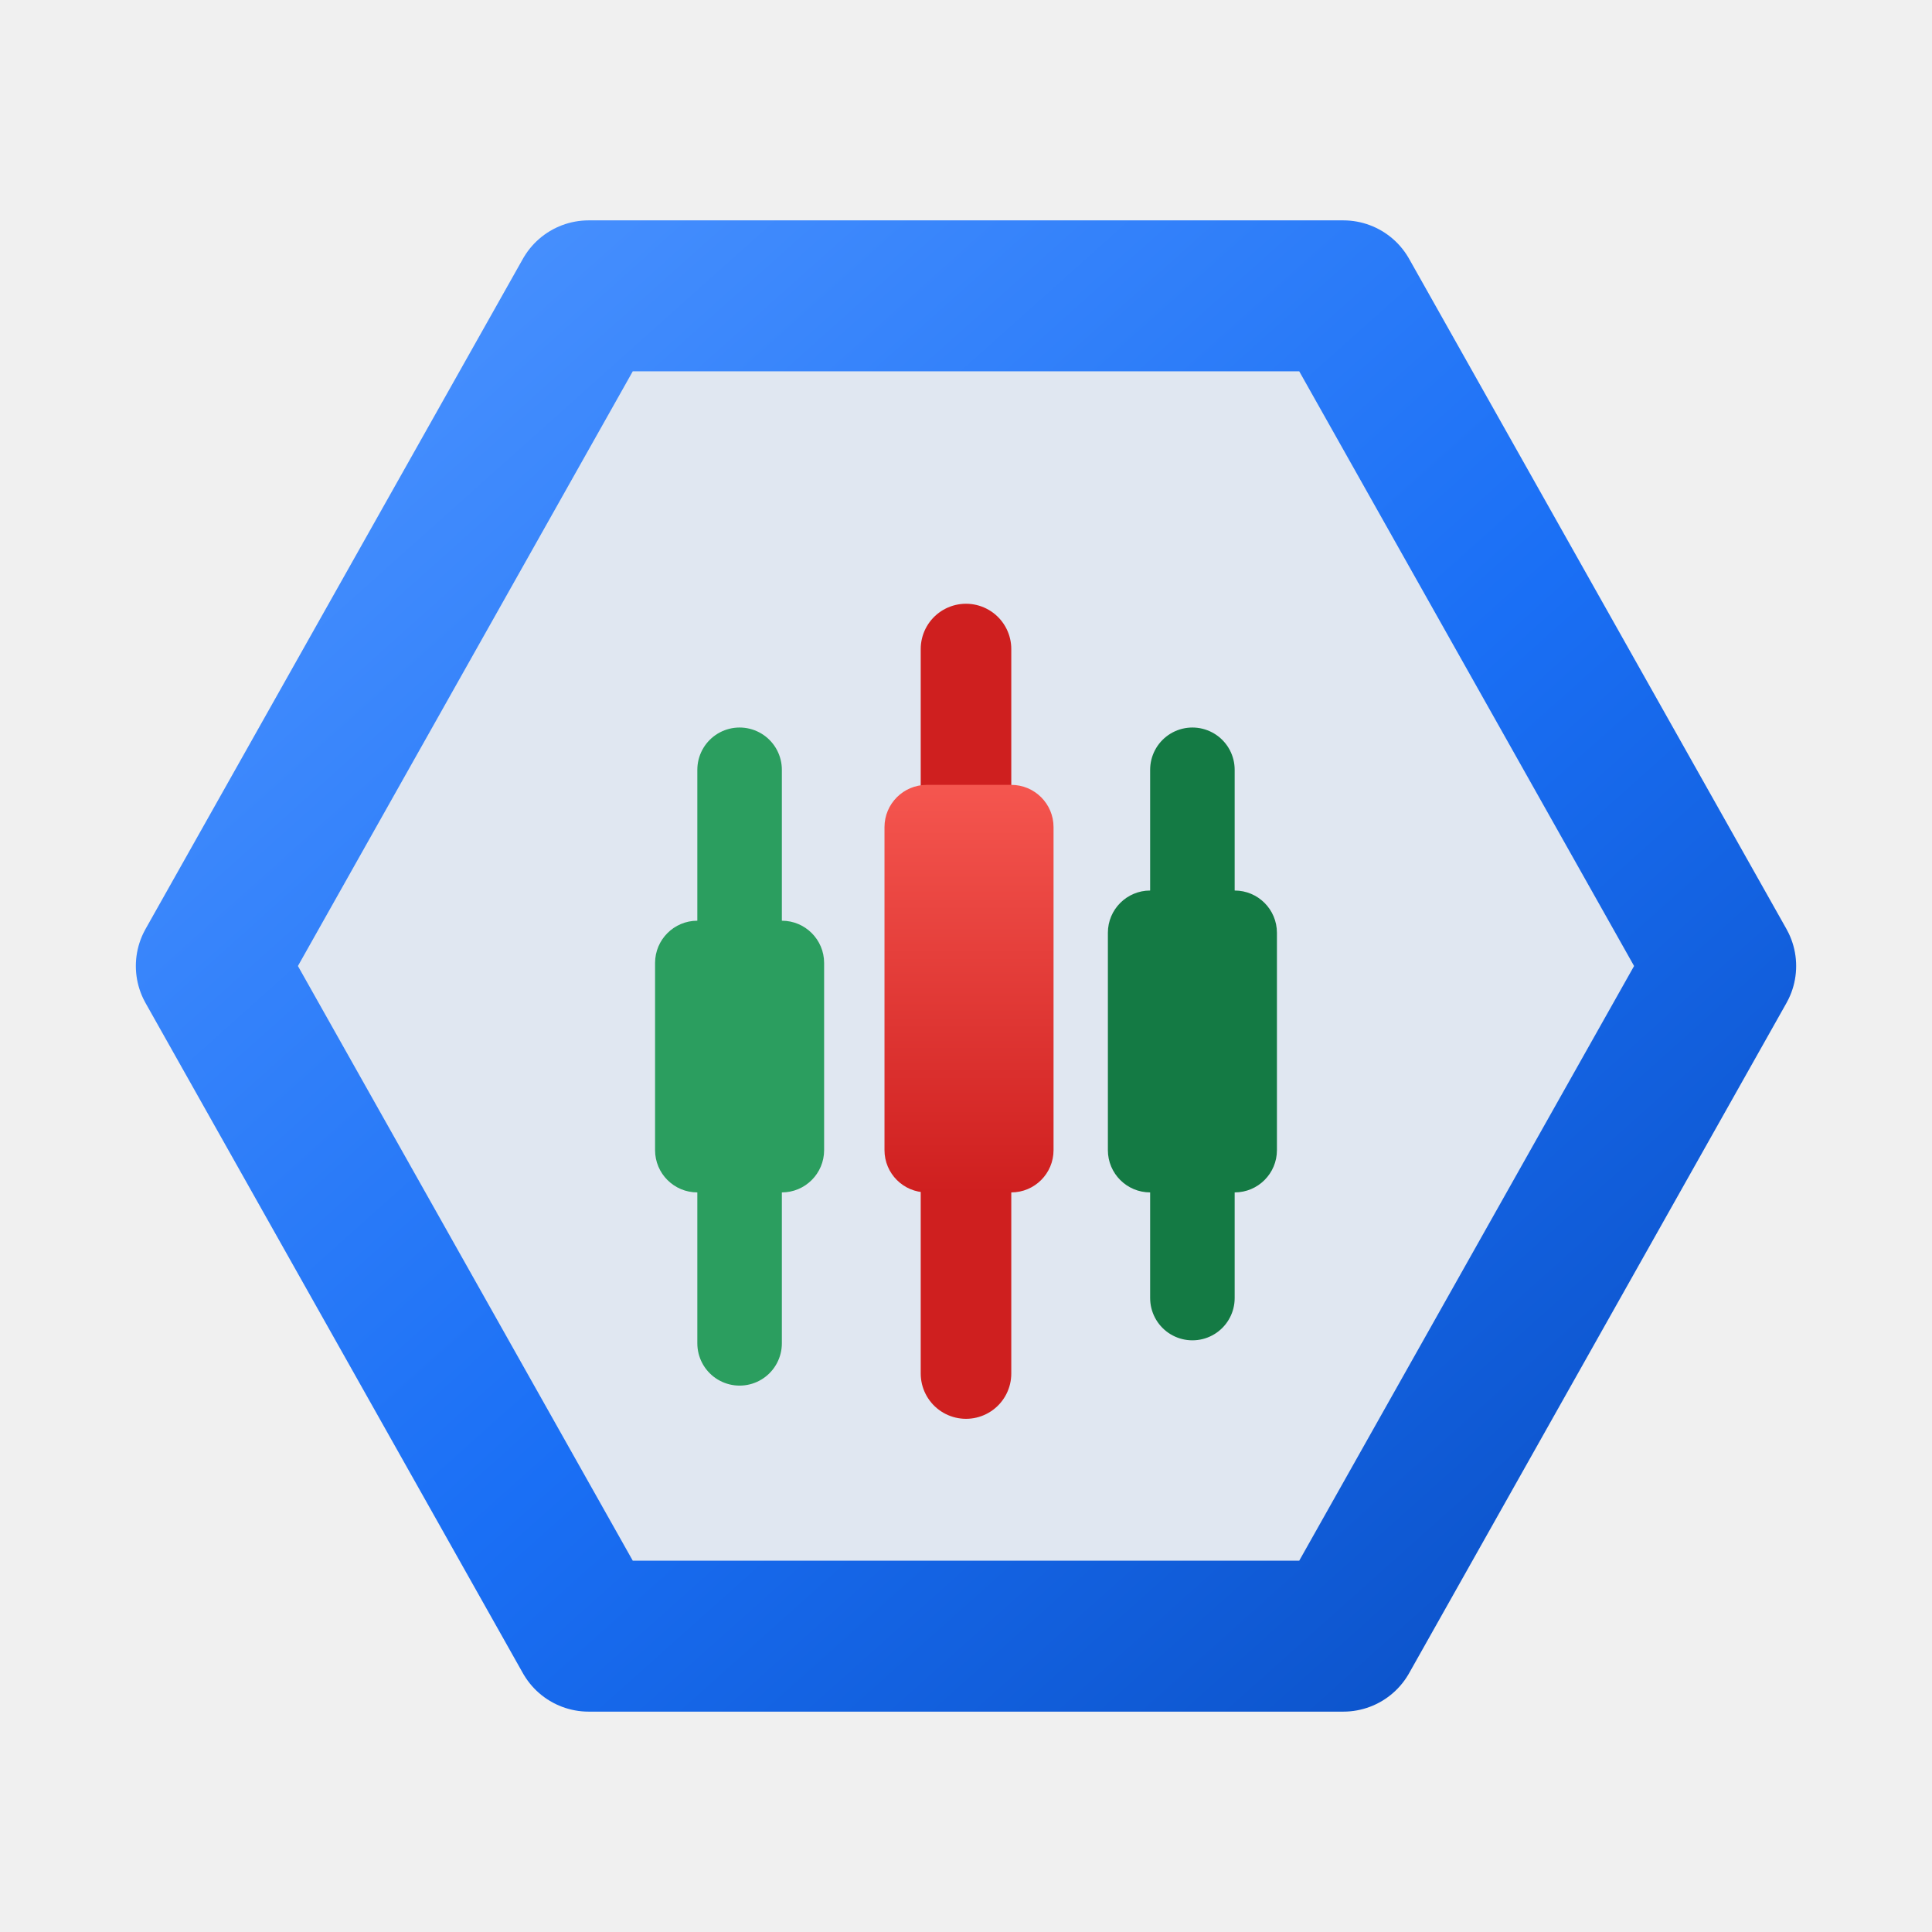
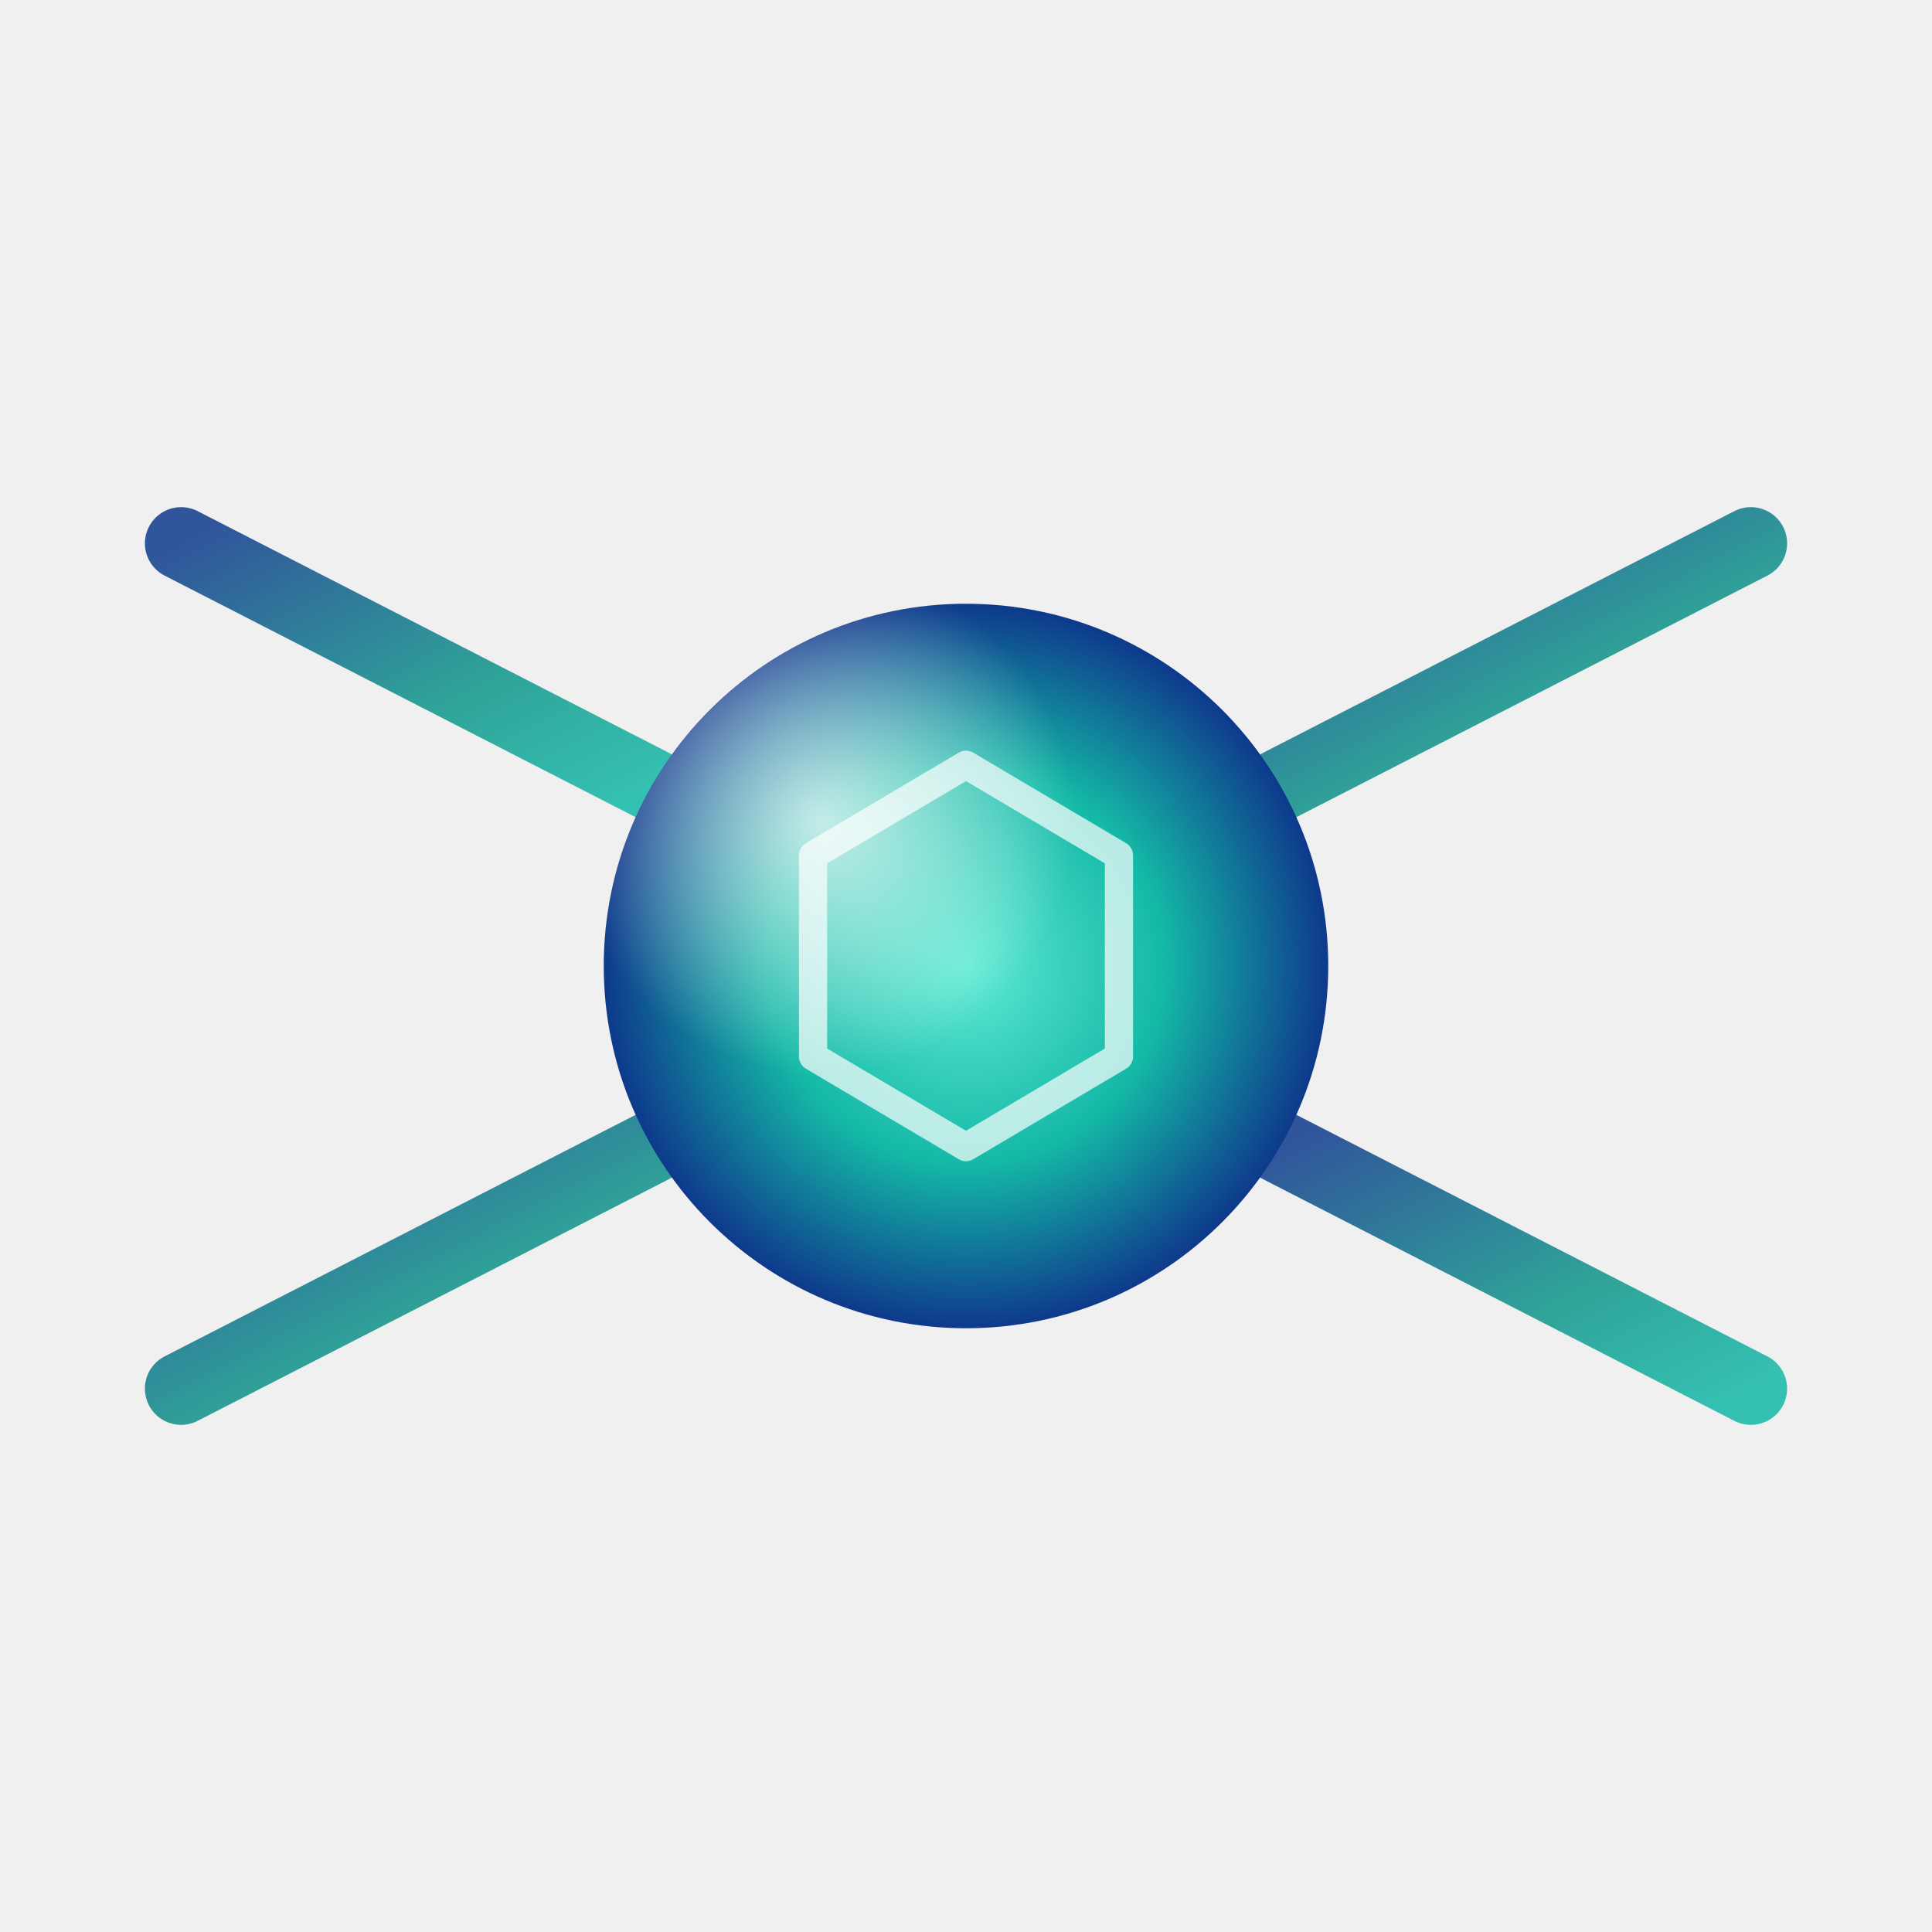
- <svg xmlns="http://www.w3.org/2000/svg" viewBox="0 0 64 64" width="64" height="64" role="img" aria-label="UniHive">
+ <svg xmlns="http://www.w3.org/2000/svg" viewBox="0 0 96 96" width="96" height="96" role="img" aria-label="UniHive">
  <defs>
-     <linearGradient id="uh-hex" x1="0" y1="0" x2="1" y2="1">
-       <stop offset="0" stop-color="#4d94ff" />
-       <stop offset="0.55" stop-color="#1a6ff5" />
-       <stop offset="1" stop-color="#0a4fc4" />
+     <linearGradient id="uh-stroke" x1="0" y1="0" x2="1" y2="1">
+       <stop offset="0" stop-color="#0e3a8c" />
+       <stop offset="0.6" stop-color="#0d9488" />
+       <stop offset="1" stop-color="#14b8a6" />
    </linearGradient>
-     <linearGradient id="uh-red" x1="0" y1="0" x2="0" y2="1">
-       <stop offset="0" stop-color="#f5564f" />
-       <stop offset="1" stop-color="#cf1f1f" />
-     </linearGradient>
+     <radialGradient id="uh-node" cx="0.5" cy="0.5" r="0.5">
+       <stop offset="0" stop-color="#5eead4" />
+       <stop offset="0.55" stop-color="#14b8a6" />
+       <stop offset="1" stop-color="#0e3a8c" />
+     </radialGradient>
+     <radialGradient id="uh-glass" cx="0.3" cy="0.3" r="0.35">
+       <stop offset="0" stop-color="#ffffff" stop-opacity="0.75" />
+       <stop offset="1" stop-color="#ffffff" stop-opacity="0" />
+     </radialGradient>
  </defs>
-   <polygon points="57,32 44.5,54.2 19.5,54.2 7,32 19.5,9.8 44.5,9.8" fill="#0d6efd" fill-opacity="0.07" stroke="url(#uh-hex)" stroke-width="5" stroke-linejoin="round" />
-   <g stroke-linecap="round">
-     <line x1="24.5" y1="25.5" x2="24.5" y2="44.5" stroke="#2b9e5f" stroke-width="2.8" />
-     <rect x="21.7" y="30.5" width="5.6" height="9" rx="1.4" fill="#2b9e5f" />
-     <line x1="32" y1="21.5" x2="32" y2="45.5" stroke="#cf1f1f" stroke-width="3" />
-     <rect x="29.3" y="26" width="5.6" height="13.5" rx="1.4" fill="url(#uh-red)" />
-     <line x1="39.5" y1="25.5" x2="39.5" y2="43" stroke="#147a44" stroke-width="2.8" />
-     <rect x="36.7" y="29.5" width="5.6" height="10" rx="1.4" fill="#147a44" />
+   <g stroke="url(#uh-stroke)" stroke-width="3.6" stroke-linecap="round" fill="none" opacity="0.85">
+     <line x1="48" y1="6" x2="48" y2="30" />
+     <line x1="87" y1="27" x2="63.6" y2="39" />
+     <line x1="87" y1="69" x2="63.6" y2="57" />
+     <line x1="48" y1="90" x2="48" y2="66" />
+     <line x1="9" y1="69" x2="32.4" y2="57" />
+     <line x1="9" y1="27" x2="32.4" y2="39" />
  </g>
+   <circle cx="48" cy="48" r="18" fill="url(#uh-node)" />
+   <polygon points="48,38 55.6,42.5 55.6,52.5 48,57 40.4,52.5 40.4,42.5" fill="none" stroke="#ffffff" stroke-width="1.4" stroke-opacity="0.7" stroke-linejoin="round" />
+   <circle cx="48" cy="48" r="18" fill="url(#uh-glass)" />
</svg>
